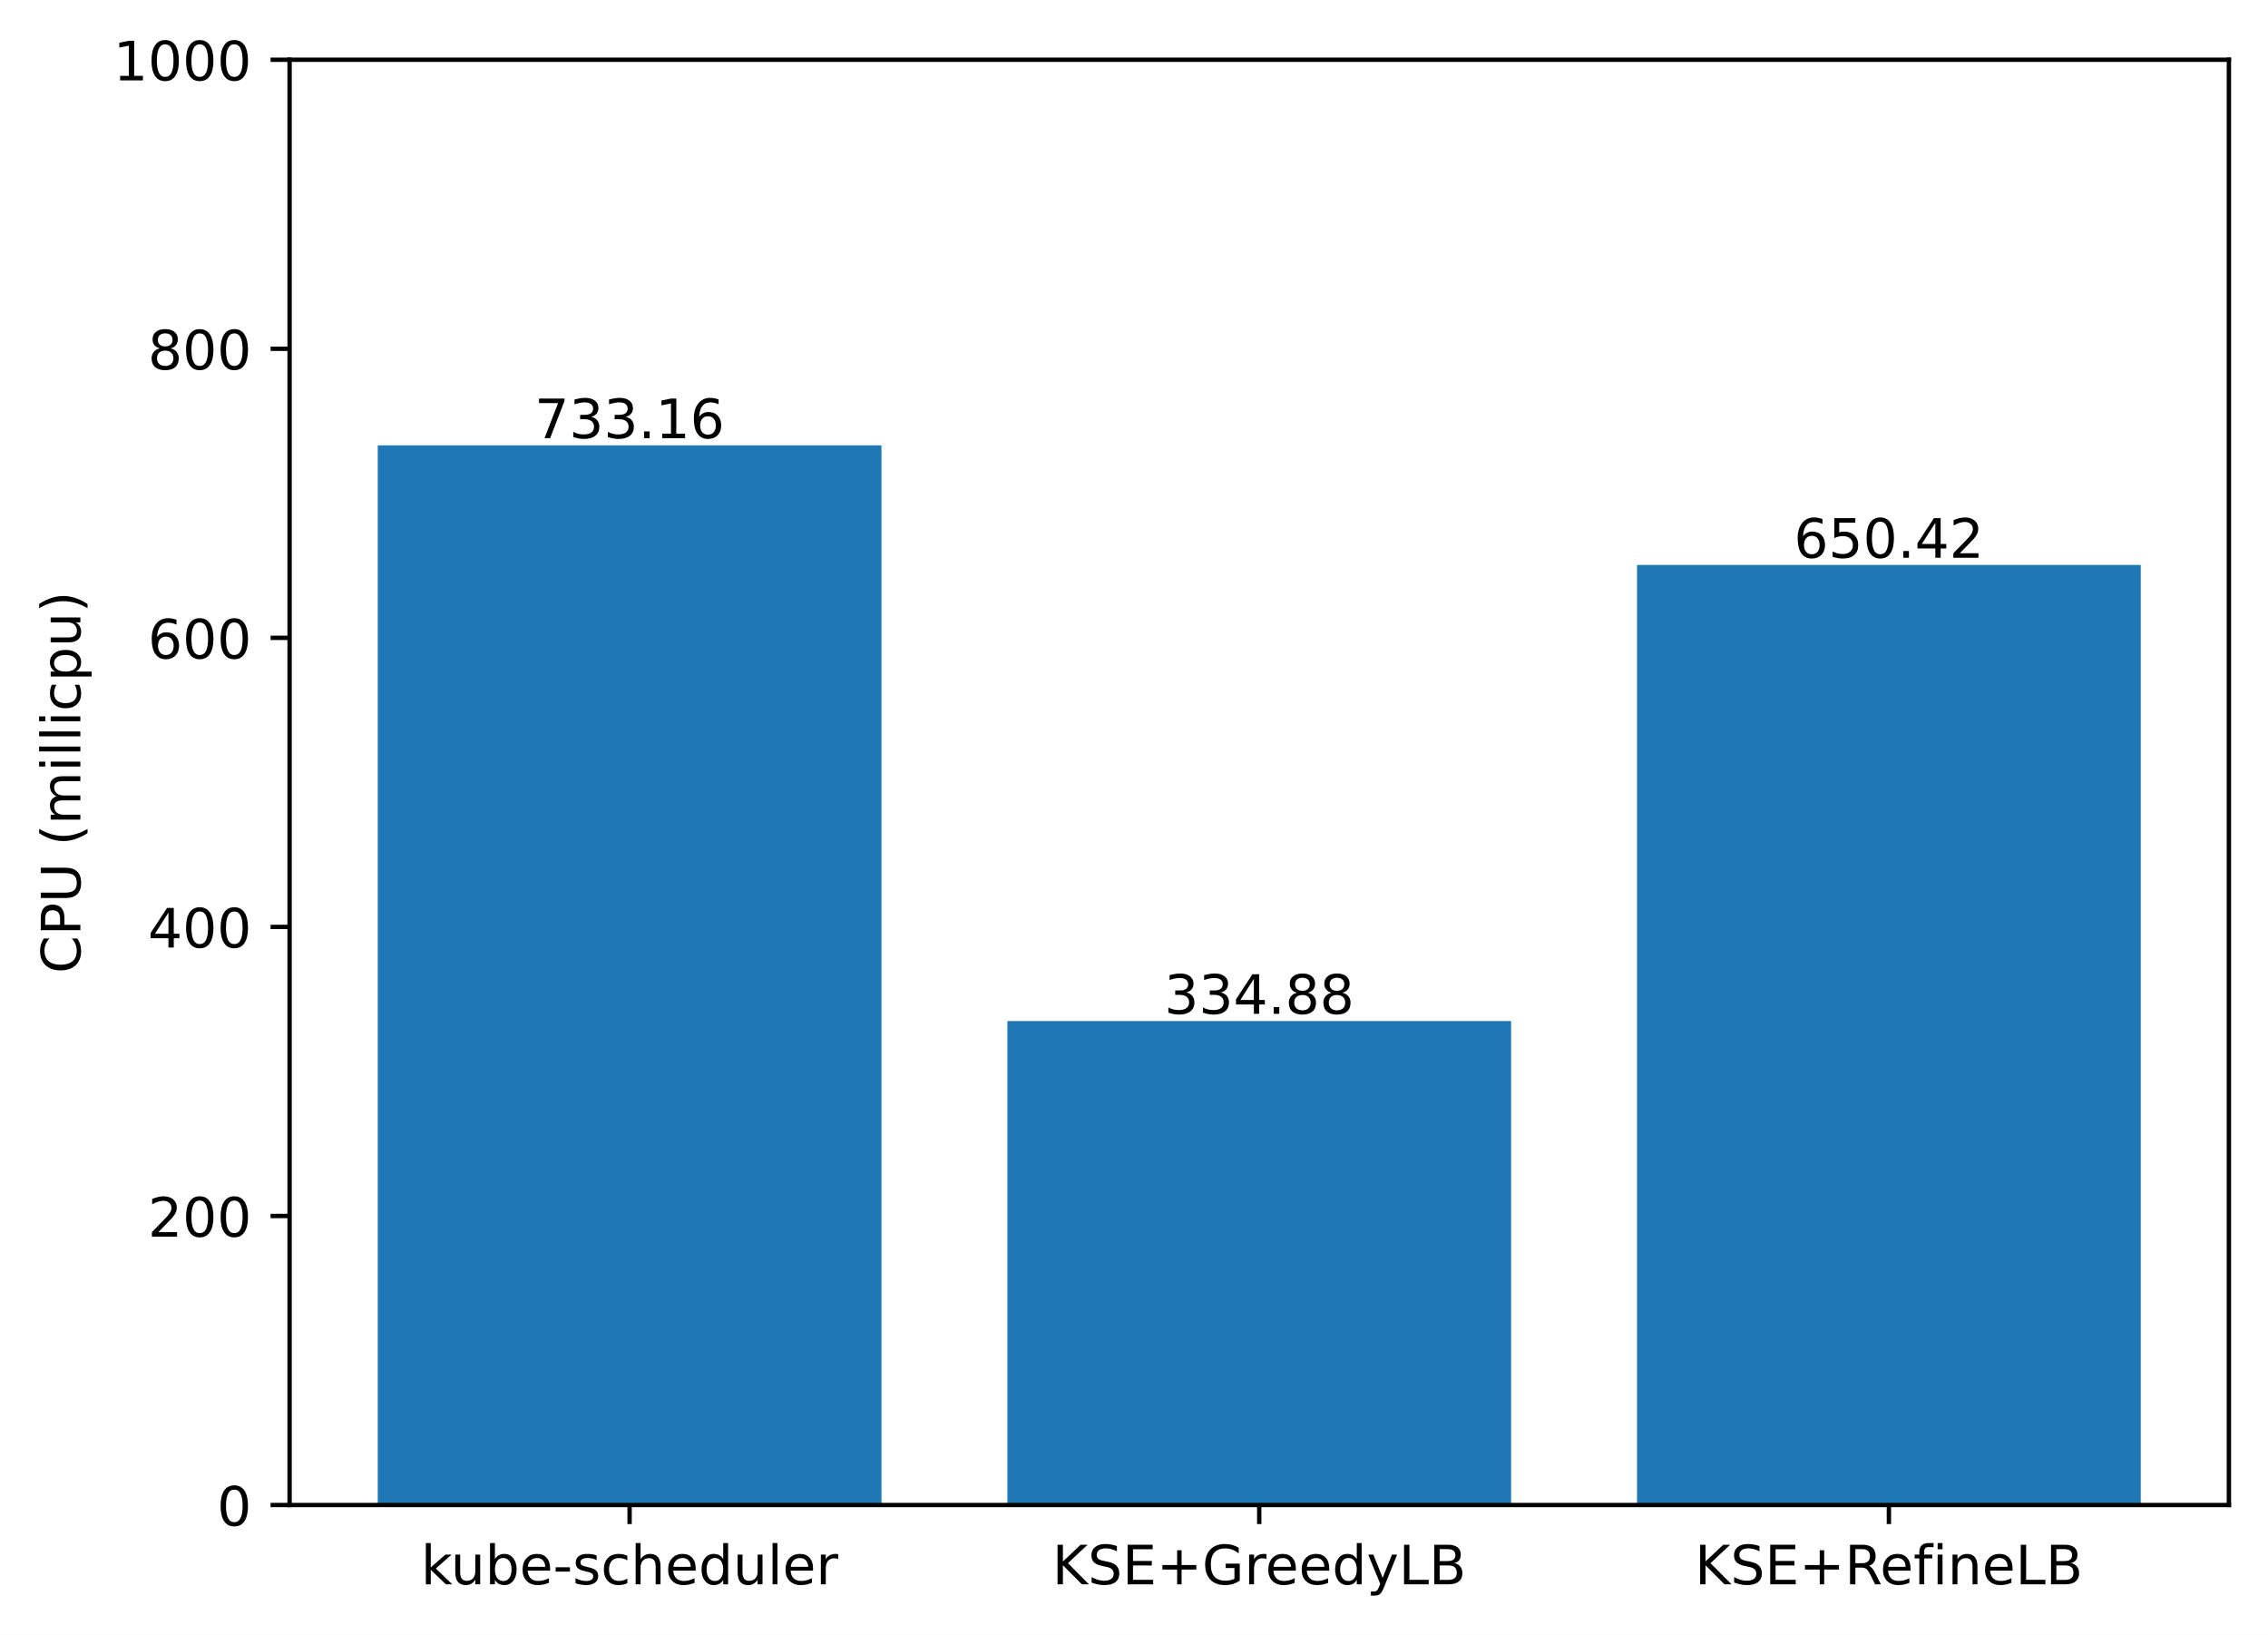
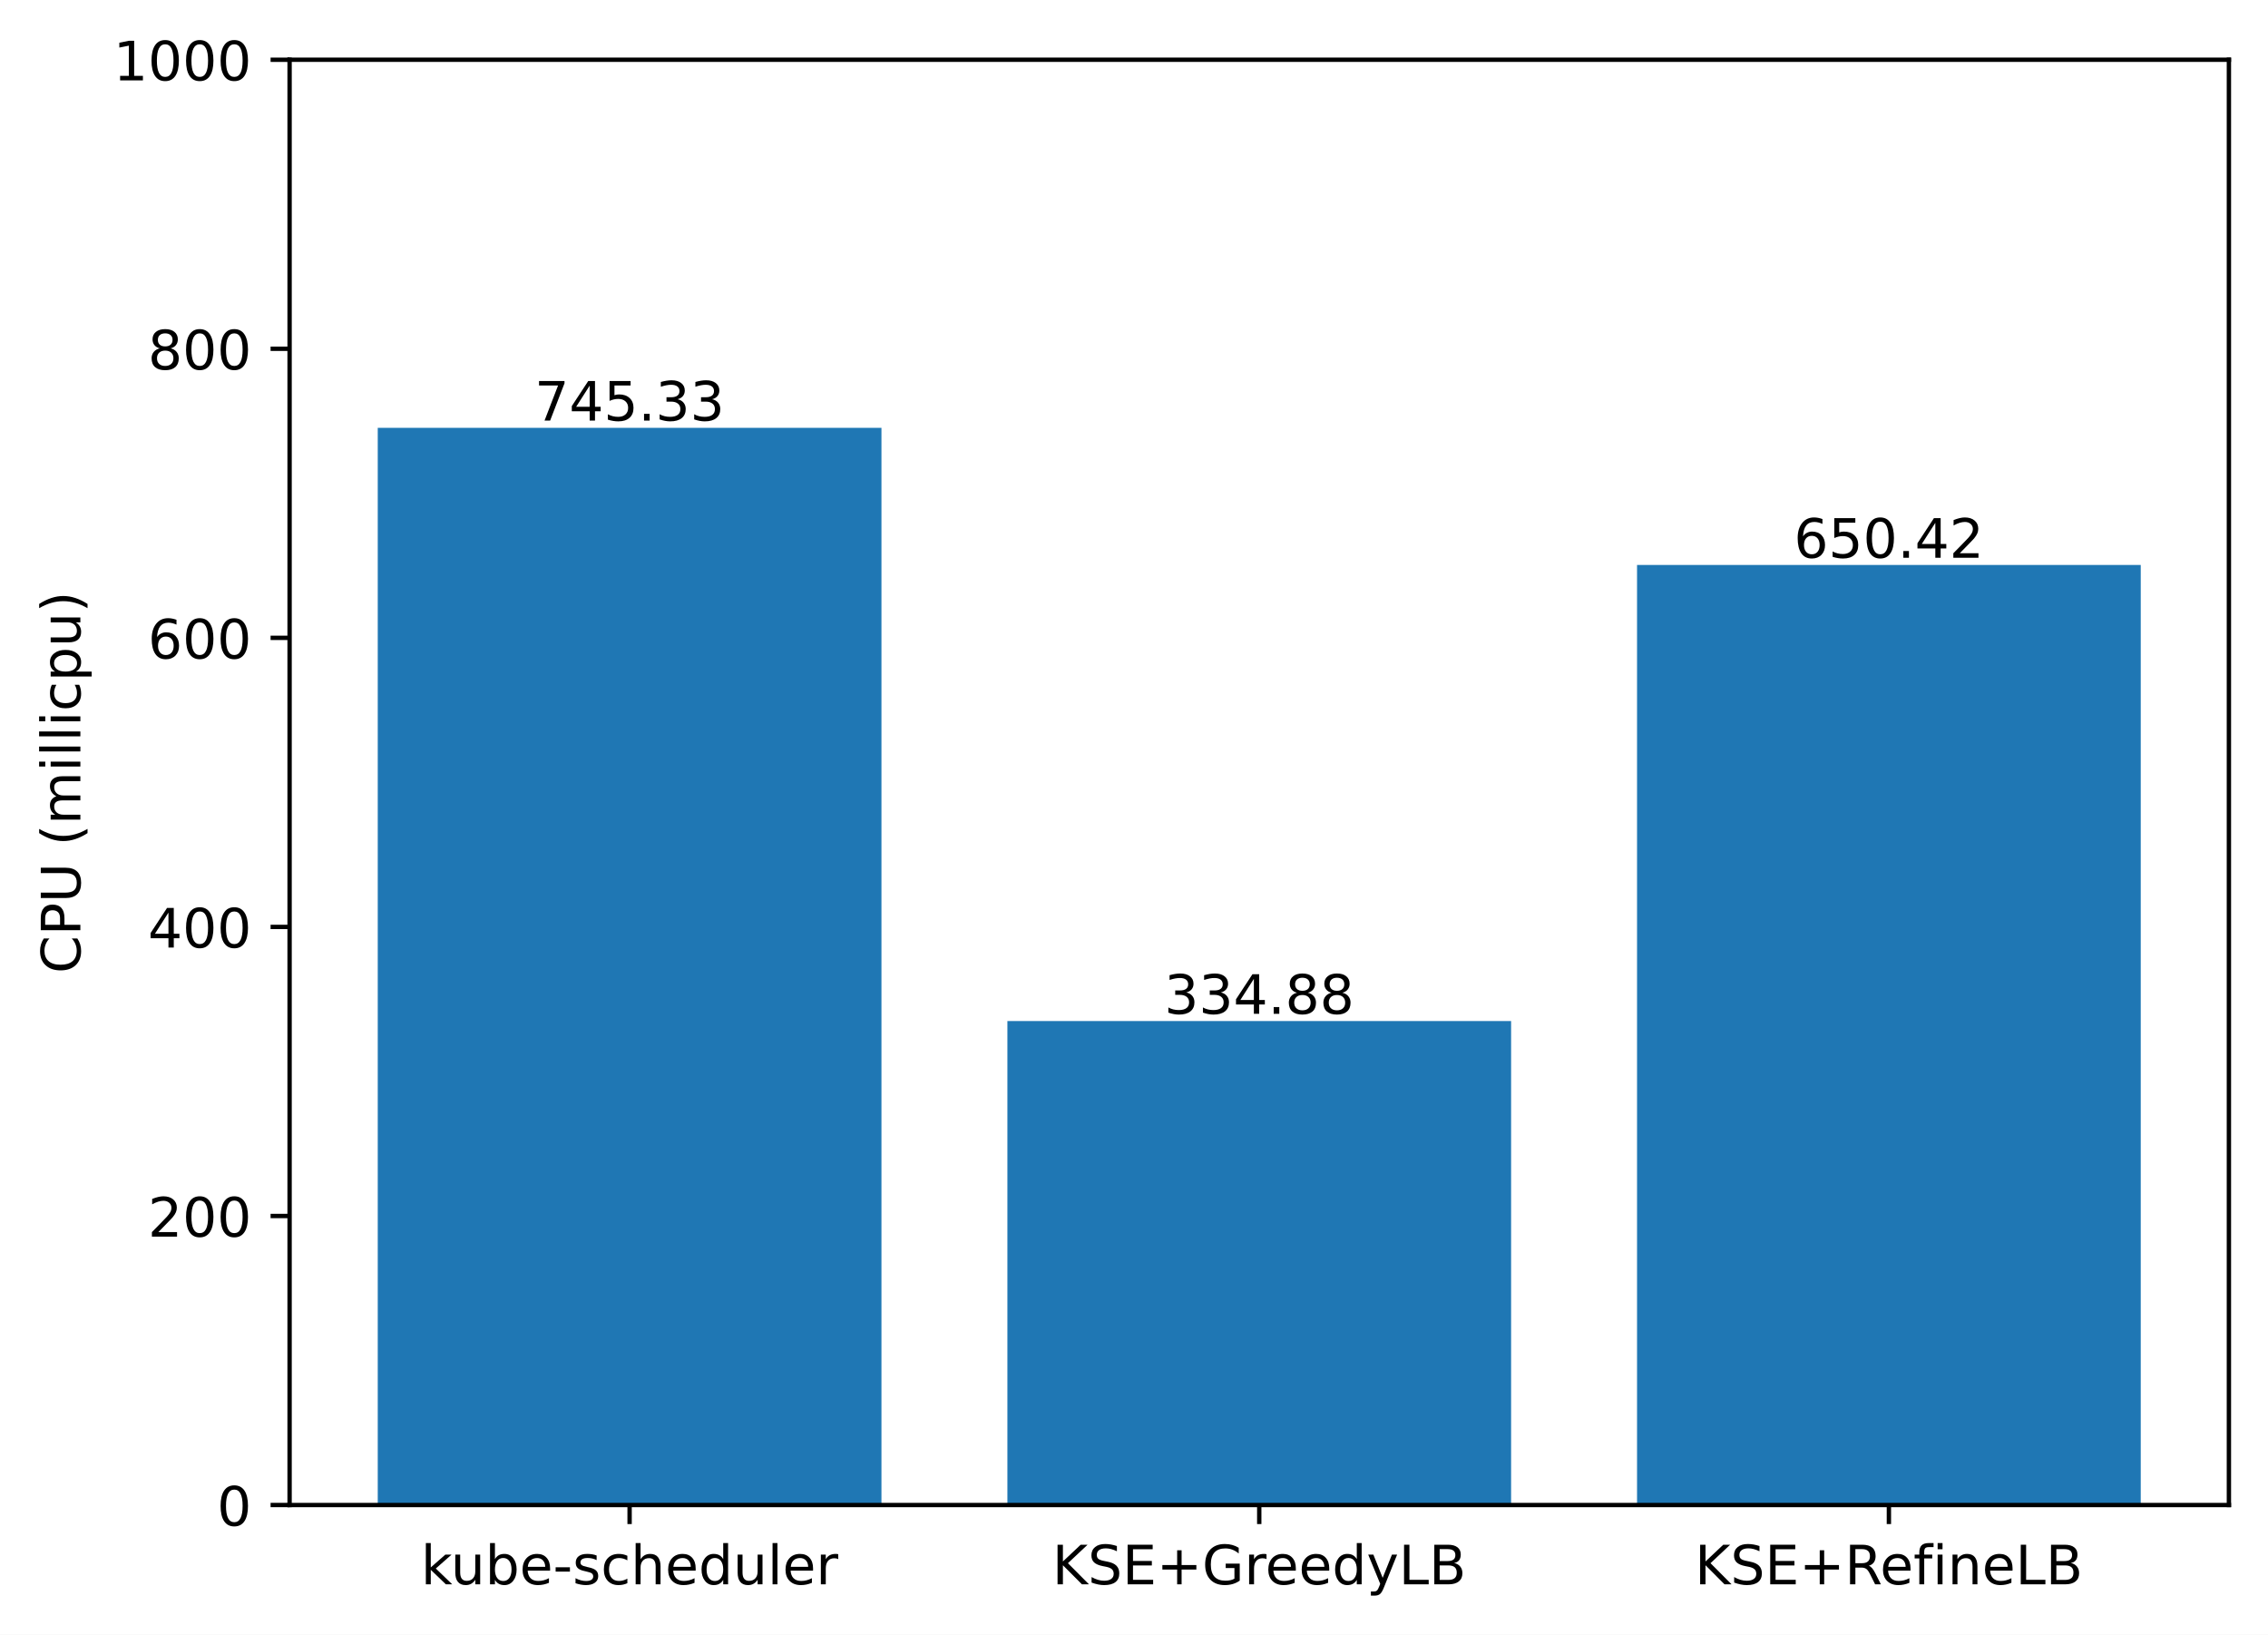
<svg xmlns="http://www.w3.org/2000/svg" xmlns:xlink="http://www.w3.org/1999/xlink" width="417.648pt" height="300.989pt" viewBox="0 0 417.648 300.989" version="1.1">
  <defs>
    <style type="text/css">*{stroke-linejoin: round; stroke-linecap: butt}</style>
  </defs>
  <g id="figure_1">
    <g id="patch_1">
      <path d="M 0 300.989  L 417.648 300.989  L 417.648 0  L 0 0  z " style="fill: #ffffff" />
    </g>
    <g id="axes_1">
      <g id="patch_2">
        <path d="M 53.328 277.111  L 410.448 277.111  L 410.448 10.999  L 53.328 10.999  z " style="fill: #ffffff" />
      </g>
      <g id="patch_3">
-         <path d="M 69.561 277.111  L 162.319 277.111  L 162.319 82.009  L 69.561 82.009  z " clip-path="url(#pb949d38494)" style="fill: #1f77b4" />
+         <path d="M 69.561 277.111  L 162.319 277.111  L 162.319 78.77  L 69.561 78.77  z " clip-path="url(#pef05549a3d)" style="fill: #1f77b4" />
      </g>
      <g id="patch_4">
-         <path d="M 185.509 277.111  L 278.267 277.111  L 278.267 187.996  L 185.509 187.996  z " clip-path="url(#pb949d38494)" style="fill: #1f77b4" />
+         <path d="M 185.509 277.111  L 278.267 277.111  L 278.267 187.996  L 185.509 187.996  z " clip-path="url(#pef05549a3d)" style="fill: #1f77b4" />
      </g>
      <g id="patch_5">
-         <path d="M 301.457 277.111  L 394.215 277.111  L 394.215 104.027  L 301.457 104.027  z " clip-path="url(#pb949d38494)" style="fill: #1f77b4" />
+         <path d="M 301.457 277.111  L 394.215 277.111  L 394.215 104.027  L 301.457 104.027  z " clip-path="url(#pef05549a3d)" style="fill: #1f77b4" />
      </g>
      <g id="matplotlib.axis_1">
        <g id="xtick_1">
          <g id="line2d_1">
            <defs>
-               <path id="maeec2616ce" d="M 0 0  L 0 3.5  " style="stroke: #000000; stroke-width: 0.8" />
+               <path id="m4a896ea3cb" d="M 0 0  L 0 3.5  " style="stroke: #000000; stroke-width: 0.8" />
            </defs>
            <g>
-               <use xlink:href="#maeec2616ce" x="115.94" y="277.111" style="stroke: #000000; stroke-width: 0.8" />
+               <use xlink:href="#m4a896ea3cb" x="115.94" y="277.111" style="stroke: #000000; stroke-width: 0.8" />
            </g>
          </g>
          <g id="text_1">
            <g transform="translate(77.51429 291.7097)scale(0.1 -0.1)">
              <defs>
                <path id="DejaVuSans-6b" d="M 581 4863  L 1159 4863  L 1159 1991  L 2875 3500  L 3609 3500  L 1753 1863  L 3688 0  L 2938 0  L 1159 1709  L 1159 0  L 581 0  L 581 4863  z " transform="scale(0.015625)" />
                <path id="DejaVuSans-75" d="M 544 1381  L 544 3500  L 1119 3500  L 1119 1403  Q 1119 906 1312 657  Q 1506 409 1894 409  Q 2359 409 2629 706  Q 2900 1003 2900 1516  L 2900 3500  L 3475 3500  L 3475 0  L 2900 0  L 2900 538  Q 2691 219 2414 64  Q 2138 -91 1772 -91  Q 1169 -91 856 284  Q 544 659 544 1381  z M 1991 3584  L 1991 3584  z " transform="scale(0.015625)" />
                <path id="DejaVuSans-62" d="M 3116 1747  Q 3116 2381 2855 2742  Q 2594 3103 2138 3103  Q 1681 3103 1420 2742  Q 1159 2381 1159 1747  Q 1159 1113 1420 752  Q 1681 391 2138 391  Q 2594 391 2855 752  Q 3116 1113 3116 1747  z M 1159 2969  Q 1341 3281 1617 3432  Q 1894 3584 2278 3584  Q 2916 3584 3314 3078  Q 3713 2572 3713 1747  Q 3713 922 3314 415  Q 2916 -91 2278 -91  Q 1894 -91 1617 61  Q 1341 213 1159 525  L 1159 0  L 581 0  L 581 4863  L 1159 4863  L 1159 2969  z " transform="scale(0.015625)" />
                <path id="DejaVuSans-65" d="M 3597 1894  L 3597 1613  L 953 1613  Q 991 1019 1311 708  Q 1631 397 2203 397  Q 2534 397 2845 478  Q 3156 559 3463 722  L 3463 178  Q 3153 47 2828 -22  Q 2503 -91 2169 -91  Q 1331 -91 842 396  Q 353 884 353 1716  Q 353 2575 817 3079  Q 1281 3584 2069 3584  Q 2775 3584 3186 3129  Q 3597 2675 3597 1894  z M 3022 2063  Q 3016 2534 2758 2815  Q 2500 3097 2075 3097  Q 1594 3097 1305 2825  Q 1016 2553 972 2059  L 3022 2063  z " transform="scale(0.015625)" />
                <path id="DejaVuSans-2d" d="M 313 2009  L 1997 2009  L 1997 1497  L 313 1497  L 313 2009  z " transform="scale(0.015625)" />
                <path id="DejaVuSans-73" d="M 2834 3397  L 2834 2853  Q 2591 2978 2328 3040  Q 2066 3103 1784 3103  Q 1356 3103 1142 2972  Q 928 2841 928 2578  Q 928 2378 1081 2264  Q 1234 2150 1697 2047  L 1894 2003  Q 2506 1872 2764 1633  Q 3022 1394 3022 966  Q 3022 478 2636 193  Q 2250 -91 1575 -91  Q 1294 -91 989 -36  Q 684 19 347 128  L 347 722  Q 666 556 975 473  Q 1284 391 1588 391  Q 1994 391 2212 530  Q 2431 669 2431 922  Q 2431 1156 2273 1281  Q 2116 1406 1581 1522  L 1381 1569  Q 847 1681 609 1914  Q 372 2147 372 2553  Q 372 3047 722 3315  Q 1072 3584 1716 3584  Q 2034 3584 2315 3537  Q 2597 3491 2834 3397  z " transform="scale(0.015625)" />
                <path id="DejaVuSans-63" d="M 3122 3366  L 3122 2828  Q 2878 2963 2633 3030  Q 2388 3097 2138 3097  Q 1578 3097 1268 2742  Q 959 2388 959 1747  Q 959 1106 1268 751  Q 1578 397 2138 397  Q 2388 397 2633 464  Q 2878 531 3122 666  L 3122 134  Q 2881 22 2623 -34  Q 2366 -91 2075 -91  Q 1284 -91 818 406  Q 353 903 353 1747  Q 353 2603 823 3093  Q 1294 3584 2113 3584  Q 2378 3584 2631 3529  Q 2884 3475 3122 3366  z " transform="scale(0.015625)" />
                <path id="DejaVuSans-68" d="M 3513 2113  L 3513 0  L 2938 0  L 2938 2094  Q 2938 2591 2744 2837  Q 2550 3084 2163 3084  Q 1697 3084 1428 2787  Q 1159 2491 1159 1978  L 1159 0  L 581 0  L 581 4863  L 1159 4863  L 1159 2956  Q 1366 3272 1645 3428  Q 1925 3584 2291 3584  Q 2894 3584 3203 3211  Q 3513 2838 3513 2113  z " transform="scale(0.015625)" />
                <path id="DejaVuSans-64" d="M 2906 2969  L 2906 4863  L 3481 4863  L 3481 0  L 2906 0  L 2906 525  Q 2725 213 2448 61  Q 2172 -91 1784 -91  Q 1150 -91 751 415  Q 353 922 353 1747  Q 353 2572 751 3078  Q 1150 3584 1784 3584  Q 2172 3584 2448 3432  Q 2725 3281 2906 2969  z M 947 1747  Q 947 1113 1208 752  Q 1469 391 1925 391  Q 2381 391 2643 752  Q 2906 1113 2906 1747  Q 2906 2381 2643 2742  Q 2381 3103 1925 3103  Q 1469 3103 1208 2742  Q 947 2381 947 1747  z " transform="scale(0.015625)" />
                <path id="DejaVuSans-6c" d="M 603 4863  L 1178 4863  L 1178 0  L 603 0  L 603 4863  z " transform="scale(0.015625)" />
                <path id="DejaVuSans-72" d="M 2631 2963  Q 2534 3019 2420 3045  Q 2306 3072 2169 3072  Q 1681 3072 1420 2755  Q 1159 2438 1159 1844  L 1159 0  L 581 0  L 581 3500  L 1159 3500  L 1159 2956  Q 1341 3275 1631 3429  Q 1922 3584 2338 3584  Q 2397 3584 2469 3576  Q 2541 3569 2628 3553  L 2631 2963  z " transform="scale(0.015625)" />
              </defs>
              <use xlink:href="#DejaVuSans-6b" />
              <use xlink:href="#DejaVuSans-75" x="54.785" />
              <use xlink:href="#DejaVuSans-62" x="118.164" />
              <use xlink:href="#DejaVuSans-65" x="181.641" />
              <use xlink:href="#DejaVuSans-2d" x="243.164" />
              <use xlink:href="#DejaVuSans-73" x="279.248" />
              <use xlink:href="#DejaVuSans-63" x="331.348" />
              <use xlink:href="#DejaVuSans-68" x="386.328" />
              <use xlink:href="#DejaVuSans-65" x="449.707" />
              <use xlink:href="#DejaVuSans-64" x="511.23" />
              <use xlink:href="#DejaVuSans-75" x="574.707" />
              <use xlink:href="#DejaVuSans-6c" x="638.086" />
              <use xlink:href="#DejaVuSans-65" x="665.869" />
              <use xlink:href="#DejaVuSans-72" x="727.393" />
            </g>
          </g>
        </g>
        <g id="xtick_2">
          <g id="line2d_2">
            <g>
-               <use xlink:href="#maeec2616ce" x="231.888" y="277.111" style="stroke: #000000; stroke-width: 0.8" />
+               <use xlink:href="#m4a896ea3cb" x="231.888" y="277.111" style="stroke: #000000; stroke-width: 0.8" />
            </g>
          </g>
          <g id="text_2">
            <g transform="translate(193.7655 291.7097)scale(0.1 -0.1)">
              <defs>
                <path id="DejaVuSans-4b" d="M 628 4666  L 1259 4666  L 1259 2694  L 3353 4666  L 4166 4666  L 1850 2491  L 4331 0  L 3500 0  L 1259 2247  L 1259 0  L 628 0  L 628 4666  z " transform="scale(0.015625)" />
                <path id="DejaVuSans-53" d="M 3425 4513  L 3425 3897  Q 3066 4069 2747 4153  Q 2428 4238 2131 4238  Q 1616 4238 1336 4038  Q 1056 3838 1056 3469  Q 1056 3159 1242 3001  Q 1428 2844 1947 2747  L 2328 2669  Q 3034 2534 3370 2195  Q 3706 1856 3706 1288  Q 3706 609 3251 259  Q 2797 -91 1919 -91  Q 1588 -91 1214 -16  Q 841 59 441 206  L 441 856  Q 825 641 1194 531  Q 1563 422 1919 422  Q 2459 422 2753 634  Q 3047 847 3047 1241  Q 3047 1584 2836 1778  Q 2625 1972 2144 2069  L 1759 2144  Q 1053 2284 737 2584  Q 422 2884 422 3419  Q 422 4038 858 4394  Q 1294 4750 2059 4750  Q 2388 4750 2728 4690  Q 3069 4631 3425 4513  z " transform="scale(0.015625)" />
                <path id="DejaVuSans-45" d="M 628 4666  L 3578 4666  L 3578 4134  L 1259 4134  L 1259 2753  L 3481 2753  L 3481 2222  L 1259 2222  L 1259 531  L 3634 531  L 3634 0  L 628 0  L 628 4666  z " transform="scale(0.015625)" />
                <path id="DejaVuSans-2b" d="M 2944 4013  L 2944 2272  L 4684 2272  L 4684 1741  L 2944 1741  L 2944 0  L 2419 0  L 2419 1741  L 678 1741  L 678 2272  L 2419 2272  L 2419 4013  L 2944 4013  z " transform="scale(0.015625)" />
                <path id="DejaVuSans-47" d="M 3809 666  L 3809 1919  L 2778 1919  L 2778 2438  L 4434 2438  L 4434 434  Q 4069 175 3628 42  Q 3188 -91 2688 -91  Q 1594 -91 976 548  Q 359 1188 359 2328  Q 359 3472 976 4111  Q 1594 4750 2688 4750  Q 3144 4750 3555 4637  Q 3966 4525 4313 4306  L 4313 3634  Q 3963 3931 3569 4081  Q 3175 4231 2741 4231  Q 1884 4231 1454 3753  Q 1025 3275 1025 2328  Q 1025 1384 1454 906  Q 1884 428 2741 428  Q 3075 428 3337 486  Q 3600 544 3809 666  z " transform="scale(0.015625)" />
                <path id="DejaVuSans-79" d="M 2059 -325  Q 1816 -950 1584 -1140  Q 1353 -1331 966 -1331  L 506 -1331  L 506 -850  L 844 -850  Q 1081 -850 1212 -737  Q 1344 -625 1503 -206  L 1606 56  L 191 3500  L 800 3500  L 1894 763  L 2988 3500  L 3597 3500  L 2059 -325  z " transform="scale(0.015625)" />
                <path id="DejaVuSans-4c" d="M 628 4666  L 1259 4666  L 1259 531  L 3531 531  L 3531 0  L 628 0  L 628 4666  z " transform="scale(0.015625)" />
                <path id="DejaVuSans-42" d="M 1259 2228  L 1259 519  L 2272 519  Q 2781 519 3026 730  Q 3272 941 3272 1375  Q 3272 1813 3026 2020  Q 2781 2228 2272 2228  L 1259 2228  z M 1259 4147  L 1259 2741  L 2194 2741  Q 2656 2741 2882 2914  Q 3109 3088 3109 3444  Q 3109 3797 2882 3972  Q 2656 4147 2194 4147  L 1259 4147  z M 628 4666  L 2241 4666  Q 2963 4666 3353 4366  Q 3744 4066 3744 3513  Q 3744 3084 3544 2831  Q 3344 2578 2956 2516  Q 3422 2416 3680 2098  Q 3938 1781 3938 1306  Q 3938 681 3513 340  Q 3088 0 2303 0  L 628 0  L 628 4666  z " transform="scale(0.015625)" />
              </defs>
              <use xlink:href="#DejaVuSans-4b" />
              <use xlink:href="#DejaVuSans-53" x="65.576" />
              <use xlink:href="#DejaVuSans-45" x="129.053" />
              <use xlink:href="#DejaVuSans-2b" x="192.236" />
              <use xlink:href="#DejaVuSans-47" x="276.025" />
              <use xlink:href="#DejaVuSans-72" x="353.516" />
              <use xlink:href="#DejaVuSans-65" x="392.379" />
              <use xlink:href="#DejaVuSans-65" x="453.902" />
              <use xlink:href="#DejaVuSans-64" x="515.426" />
              <use xlink:href="#DejaVuSans-79" x="578.902" />
              <use xlink:href="#DejaVuSans-4c" x="638.082" />
              <use xlink:href="#DejaVuSans-42" x="693.795" />
            </g>
          </g>
        </g>
        <g id="xtick_3">
          <g id="line2d_3">
            <g>
-               <use xlink:href="#maeec2616ce" x="347.836" y="277.111" style="stroke: #000000; stroke-width: 0.8" />
+               <use xlink:href="#m4a896ea3cb" x="347.836" y="277.111" style="stroke: #000000; stroke-width: 0.8" />
            </g>
          </g>
          <g id="text_3">
            <g transform="translate(312.0971 291.7097)scale(0.1 -0.1)">
              <defs>
                <path id="DejaVuSans-52" d="M 2841 2188  Q 3044 2119 3236 1894  Q 3428 1669 3622 1275  L 4263 0  L 3584 0  L 2988 1197  Q 2756 1666 2539 1819  Q 2322 1972 1947 1972  L 1259 1972  L 1259 0  L 628 0  L 628 4666  L 2053 4666  Q 2853 4666 3247 4331  Q 3641 3997 3641 3322  Q 3641 2881 3436 2590  Q 3231 2300 2841 2188  z M 1259 4147  L 1259 2491  L 2053 2491  Q 2509 2491 2742 2702  Q 2975 2913 2975 3322  Q 2975 3731 2742 3939  Q 2509 4147 2053 4147  L 1259 4147  z " transform="scale(0.015625)" />
                <path id="DejaVuSans-66" d="M 2375 4863  L 2375 4384  L 1825 4384  Q 1516 4384 1395 4259  Q 1275 4134 1275 3809  L 1275 3500  L 2222 3500  L 2222 3053  L 1275 3053  L 1275 0  L 697 0  L 697 3053  L 147 3053  L 147 3500  L 697 3500  L 697 3744  Q 697 4328 969 4595  Q 1241 4863 1831 4863  L 2375 4863  z " transform="scale(0.015625)" />
                <path id="DejaVuSans-69" d="M 603 3500  L 1178 3500  L 1178 0  L 603 0  L 603 3500  z M 603 4863  L 1178 4863  L 1178 4134  L 603 4134  L 603 4863  z " transform="scale(0.015625)" />
                <path id="DejaVuSans-6e" d="M 3513 2113  L 3513 0  L 2938 0  L 2938 2094  Q 2938 2591 2744 2837  Q 2550 3084 2163 3084  Q 1697 3084 1428 2787  Q 1159 2491 1159 1978  L 1159 0  L 581 0  L 581 3500  L 1159 3500  L 1159 2956  Q 1366 3272 1645 3428  Q 1925 3584 2291 3584  Q 2894 3584 3203 3211  Q 3513 2838 3513 2113  z " transform="scale(0.015625)" />
              </defs>
              <use xlink:href="#DejaVuSans-4b" />
              <use xlink:href="#DejaVuSans-53" x="65.576" />
              <use xlink:href="#DejaVuSans-45" x="129.053" />
              <use xlink:href="#DejaVuSans-2b" x="192.236" />
              <use xlink:href="#DejaVuSans-52" x="276.025" />
              <use xlink:href="#DejaVuSans-65" x="341.008" />
              <use xlink:href="#DejaVuSans-66" x="402.531" />
              <use xlink:href="#DejaVuSans-69" x="437.736" />
              <use xlink:href="#DejaVuSans-6e" x="465.52" />
              <use xlink:href="#DejaVuSans-65" x="528.898" />
              <use xlink:href="#DejaVuSans-4c" x="590.422" />
              <use xlink:href="#DejaVuSans-42" x="646.135" />
            </g>
          </g>
        </g>
      </g>
      <g id="matplotlib.axis_2">
        <g id="ytick_1">
          <g id="line2d_4">
            <defs>
-               <path id="m47562dd311" d="M 0 0  L -3.5 0  " style="stroke: #000000; stroke-width: 0.8" />
+               <path id="m05253ae152" d="M 0 0  L -3.5 0  " style="stroke: #000000; stroke-width: 0.8" />
            </defs>
            <g>
-               <use xlink:href="#m47562dd311" x="53.328" y="277.111" style="stroke: #000000; stroke-width: 0.8" />
+               <use xlink:href="#m05253ae152" x="53.328" y="277.111" style="stroke: #000000; stroke-width: 0.8" />
            </g>
          </g>
          <g id="text_4">
            <g transform="translate(39.96563 280.9104)scale(0.1 -0.1)">
              <defs>
                <path id="DejaVuSans-30" d="M 2034 4250  Q 1547 4250 1301 3770  Q 1056 3291 1056 2328  Q 1056 1369 1301 889  Q 1547 409 2034 409  Q 2525 409 2770 889  Q 3016 1369 3016 2328  Q 3016 3291 2770 3770  Q 2525 4250 2034 4250  z M 2034 4750  Q 2819 4750 3233 4129  Q 3647 3509 3647 2328  Q 3647 1150 3233 529  Q 2819 -91 2034 -91  Q 1250 -91 836 529  Q 422 1150 422 2328  Q 422 3509 836 4129  Q 1250 4750 2034 4750  z " transform="scale(0.015625)" />
              </defs>
              <use xlink:href="#DejaVuSans-30" />
            </g>
          </g>
        </g>
        <g id="ytick_2">
          <g id="line2d_5">
            <g>
-               <use xlink:href="#m47562dd311" x="53.328" y="223.889" style="stroke: #000000; stroke-width: 0.8" />
+               <use xlink:href="#m05253ae152" x="53.328" y="223.889" style="stroke: #000000; stroke-width: 0.8" />
            </g>
          </g>
          <g id="text_5">
            <g transform="translate(27.24063 227.688)scale(0.1 -0.1)">
              <defs>
                <path id="DejaVuSans-32" d="M 1228 531  L 3431 531  L 3431 0  L 469 0  L 469 531  Q 828 903 1448 1529  Q 2069 2156 2228 2338  Q 2531 2678 2651 2914  Q 2772 3150 2772 3378  Q 2772 3750 2511 3984  Q 2250 4219 1831 4219  Q 1534 4219 1204 4116  Q 875 4013 500 3803  L 500 4441  Q 881 4594 1212 4672  Q 1544 4750 1819 4750  Q 2544 4750 2975 4387  Q 3406 4025 3406 3419  Q 3406 3131 3298 2873  Q 3191 2616 2906 2266  Q 2828 2175 2409 1742  Q 1991 1309 1228 531  z " transform="scale(0.015625)" />
              </defs>
              <use xlink:href="#DejaVuSans-32" />
              <use xlink:href="#DejaVuSans-30" x="63.623" />
              <use xlink:href="#DejaVuSans-30" x="127.246" />
            </g>
          </g>
        </g>
        <g id="ytick_3">
          <g id="line2d_6">
            <g>
-               <use xlink:href="#m47562dd311" x="53.328" y="170.666" style="stroke: #000000; stroke-width: 0.8" />
+               <use xlink:href="#m05253ae152" x="53.328" y="170.666" style="stroke: #000000; stroke-width: 0.8" />
            </g>
          </g>
          <g id="text_6">
            <g transform="translate(27.24063 174.4656)scale(0.1 -0.1)">
              <defs>
                <path id="DejaVuSans-34" d="M 2419 4116  L 825 1625  L 2419 1625  L 2419 4116  z M 2253 4666  L 3047 4666  L 3047 1625  L 3713 1625  L 3713 1100  L 3047 1100  L 3047 0  L 2419 0  L 2419 1100  L 313 1100  L 313 1709  L 2253 4666  z " transform="scale(0.015625)" />
              </defs>
              <use xlink:href="#DejaVuSans-34" />
              <use xlink:href="#DejaVuSans-30" x="63.623" />
              <use xlink:href="#DejaVuSans-30" x="127.246" />
            </g>
          </g>
        </g>
        <g id="ytick_4">
          <g id="line2d_7">
            <g>
-               <use xlink:href="#m47562dd311" x="53.328" y="117.444" style="stroke: #000000; stroke-width: 0.8" />
+               <use xlink:href="#m05253ae152" x="53.328" y="117.444" style="stroke: #000000; stroke-width: 0.8" />
            </g>
          </g>
          <g id="text_7">
            <g transform="translate(27.24063 121.2432)scale(0.1 -0.1)">
              <defs>
                <path id="DejaVuSans-36" d="M 2113 2584  Q 1688 2584 1439 2293  Q 1191 2003 1191 1497  Q 1191 994 1439 701  Q 1688 409 2113 409  Q 2538 409 2786 701  Q 3034 994 3034 1497  Q 3034 2003 2786 2293  Q 2538 2584 2113 2584  z M 3366 4563  L 3366 3988  Q 3128 4100 2886 4159  Q 2644 4219 2406 4219  Q 1781 4219 1451 3797  Q 1122 3375 1075 2522  Q 1259 2794 1537 2939  Q 1816 3084 2150 3084  Q 2853 3084 3261 2657  Q 3669 2231 3669 1497  Q 3669 778 3244 343  Q 2819 -91 2113 -91  Q 1303 -91 875 529  Q 447 1150 447 2328  Q 447 3434 972 4092  Q 1497 4750 2381 4750  Q 2619 4750 2861 4703  Q 3103 4656 3366 4563  z " transform="scale(0.015625)" />
              </defs>
              <use xlink:href="#DejaVuSans-36" />
              <use xlink:href="#DejaVuSans-30" x="63.623" />
              <use xlink:href="#DejaVuSans-30" x="127.246" />
            </g>
          </g>
        </g>
        <g id="ytick_5">
          <g id="line2d_8">
            <g>
-               <use xlink:href="#m47562dd311" x="53.328" y="64.222" style="stroke: #000000; stroke-width: 0.8" />
+               <use xlink:href="#m05253ae152" x="53.328" y="64.222" style="stroke: #000000; stroke-width: 0.8" />
            </g>
          </g>
          <g id="text_8">
            <g transform="translate(27.24063 68.02084)scale(0.1 -0.1)">
              <defs>
                <path id="DejaVuSans-38" d="M 2034 2216  Q 1584 2216 1326 1975  Q 1069 1734 1069 1313  Q 1069 891 1326 650  Q 1584 409 2034 409  Q 2484 409 2743 651  Q 3003 894 3003 1313  Q 3003 1734 2745 1975  Q 2488 2216 2034 2216  z M 1403 2484  Q 997 2584 770 2862  Q 544 3141 544 3541  Q 544 4100 942 4425  Q 1341 4750 2034 4750  Q 2731 4750 3128 4425  Q 3525 4100 3525 3541  Q 3525 3141 3298 2862  Q 3072 2584 2669 2484  Q 3125 2378 3379 2068  Q 3634 1759 3634 1313  Q 3634 634 3220 271  Q 2806 -91 2034 -91  Q 1263 -91 848 271  Q 434 634 434 1313  Q 434 1759 690 2068  Q 947 2378 1403 2484  z M 1172 3481  Q 1172 3119 1398 2916  Q 1625 2713 2034 2713  Q 2441 2713 2670 2916  Q 2900 3119 2900 3481  Q 2900 3844 2670 4047  Q 2441 4250 2034 4250  Q 1625 4250 1398 4047  Q 1172 3844 1172 3481  z " transform="scale(0.015625)" />
              </defs>
              <use xlink:href="#DejaVuSans-38" />
              <use xlink:href="#DejaVuSans-30" x="63.623" />
              <use xlink:href="#DejaVuSans-30" x="127.246" />
            </g>
          </g>
        </g>
        <g id="ytick_6">
          <g id="line2d_9">
            <g>
-               <use xlink:href="#m47562dd311" x="53.328" y="10.999" style="stroke: #000000; stroke-width: 0.8" />
+               <use xlink:href="#m05253ae152" x="53.328" y="10.999" style="stroke: #000000; stroke-width: 0.8" />
            </g>
          </g>
          <g id="text_9">
            <g transform="translate(20.87813 14.79844)scale(0.1 -0.1)">
              <defs>
                <path id="DejaVuSans-31" d="M 794 531  L 1825 531  L 1825 4091  L 703 3866  L 703 4441  L 1819 4666  L 2450 4666  L 2450 531  L 3481 531  L 3481 0  L 794 0  L 794 531  z " transform="scale(0.015625)" />
              </defs>
              <use xlink:href="#DejaVuSans-31" />
              <use xlink:href="#DejaVuSans-30" x="63.623" />
              <use xlink:href="#DejaVuSans-30" x="127.246" />
              <use xlink:href="#DejaVuSans-30" x="190.869" />
            </g>
          </g>
        </g>
        <g id="text_10">
          <g transform="translate(14.79844 179.2302)rotate(-90)scale(0.1 -0.1)">
            <defs>
              <path id="DejaVuSans-43" d="M 4122 4306  L 4122 3641  Q 3803 3938 3442 4084  Q 3081 4231 2675 4231  Q 1875 4231 1450 3742  Q 1025 3253 1025 2328  Q 1025 1406 1450 917  Q 1875 428 2675 428  Q 3081 428 3442 575  Q 3803 722 4122 1019  L 4122 359  Q 3791 134 3420 21  Q 3050 -91 2638 -91  Q 1578 -91 968 557  Q 359 1206 359 2328  Q 359 3453 968 4101  Q 1578 4750 2638 4750  Q 3056 4750 3426 4639  Q 3797 4528 4122 4306  z " transform="scale(0.015625)" />
              <path id="DejaVuSans-50" d="M 1259 4147  L 1259 2394  L 2053 2394  Q 2494 2394 2734 2622  Q 2975 2850 2975 3272  Q 2975 3691 2734 3919  Q 2494 4147 2053 4147  L 1259 4147  z M 628 4666  L 2053 4666  Q 2838 4666 3239 4311  Q 3641 3956 3641 3272  Q 3641 2581 3239 2228  Q 2838 1875 2053 1875  L 1259 1875  L 1259 0  L 628 0  L 628 4666  z " transform="scale(0.015625)" />
              <path id="DejaVuSans-55" d="M 556 4666  L 1191 4666  L 1191 1831  Q 1191 1081 1462 751  Q 1734 422 2344 422  Q 2950 422 3222 751  Q 3494 1081 3494 1831  L 3494 4666  L 4128 4666  L 4128 1753  Q 4128 841 3676 375  Q 3225 -91 2344 -91  Q 1459 -91 1007 375  Q 556 841 556 1753  L 556 4666  z " transform="scale(0.015625)" />
              <path id="DejaVuSans-20" transform="scale(0.015625)" />
              <path id="DejaVuSans-28" d="M 1984 4856  Q 1566 4138 1362 3434  Q 1159 2731 1159 2009  Q 1159 1288 1364 580  Q 1569 -128 1984 -844  L 1484 -844  Q 1016 -109 783 600  Q 550 1309 550 2009  Q 550 2706 781 3412  Q 1013 4119 1484 4856  L 1984 4856  z " transform="scale(0.015625)" />
              <path id="DejaVuSans-6d" d="M 3328 2828  Q 3544 3216 3844 3400  Q 4144 3584 4550 3584  Q 5097 3584 5394 3201  Q 5691 2819 5691 2113  L 5691 0  L 5113 0  L 5113 2094  Q 5113 2597 4934 2840  Q 4756 3084 4391 3084  Q 3944 3084 3684 2787  Q 3425 2491 3425 1978  L 3425 0  L 2847 0  L 2847 2094  Q 2847 2600 2669 2842  Q 2491 3084 2119 3084  Q 1678 3084 1418 2786  Q 1159 2488 1159 1978  L 1159 0  L 581 0  L 581 3500  L 1159 3500  L 1159 2956  Q 1356 3278 1631 3431  Q 1906 3584 2284 3584  Q 2666 3584 2933 3390  Q 3200 3197 3328 2828  z " transform="scale(0.015625)" />
              <path id="DejaVuSans-70" d="M 1159 525  L 1159 -1331  L 581 -1331  L 581 3500  L 1159 3500  L 1159 2969  Q 1341 3281 1617 3432  Q 1894 3584 2278 3584  Q 2916 3584 3314 3078  Q 3713 2572 3713 1747  Q 3713 922 3314 415  Q 2916 -91 2278 -91  Q 1894 -91 1617 61  Q 1341 213 1159 525  z M 3116 1747  Q 3116 2381 2855 2742  Q 2594 3103 2138 3103  Q 1681 3103 1420 2742  Q 1159 2381 1159 1747  Q 1159 1113 1420 752  Q 1681 391 2138 391  Q 2594 391 2855 752  Q 3116 1113 3116 1747  z " transform="scale(0.015625)" />
              <path id="DejaVuSans-29" d="M 513 4856  L 1013 4856  Q 1481 4119 1714 3412  Q 1947 2706 1947 2009  Q 1947 1309 1714 600  Q 1481 -109 1013 -844  L 513 -844  Q 928 -128 1133 580  Q 1338 1288 1338 2009  Q 1338 2731 1133 3434  Q 928 4138 513 4856  z " transform="scale(0.015625)" />
            </defs>
            <use xlink:href="#DejaVuSans-43" />
            <use xlink:href="#DejaVuSans-50" x="69.824" />
            <use xlink:href="#DejaVuSans-55" x="130.127" />
            <use xlink:href="#DejaVuSans-20" x="203.32" />
            <use xlink:href="#DejaVuSans-28" x="235.107" />
            <use xlink:href="#DejaVuSans-6d" x="274.121" />
            <use xlink:href="#DejaVuSans-69" x="371.533" />
            <use xlink:href="#DejaVuSans-6c" x="399.316" />
            <use xlink:href="#DejaVuSans-6c" x="427.1" />
            <use xlink:href="#DejaVuSans-69" x="454.883" />
            <use xlink:href="#DejaVuSans-63" x="482.666" />
            <use xlink:href="#DejaVuSans-70" x="537.646" />
            <use xlink:href="#DejaVuSans-75" x="601.123" />
            <use xlink:href="#DejaVuSans-29" x="664.502" />
          </g>
        </g>
      </g>
      <g id="patch_6">
        <path d="M 53.328 277.111  L 53.328 10.999  " style="fill: none; stroke: #000000; stroke-width: 0.8; stroke-linejoin: miter; stroke-linecap: square" />
      </g>
      <g id="patch_7">
        <path d="M 410.448 277.111  L 410.448 10.999  " style="fill: none; stroke: #000000; stroke-width: 0.8; stroke-linejoin: miter; stroke-linecap: square" />
      </g>
      <g id="patch_8">
        <path d="M 53.328 277.111  L 410.448 277.111  " style="fill: none; stroke: #000000; stroke-width: 0.8; stroke-linejoin: miter; stroke-linecap: square" />
      </g>
      <g id="patch_9">
        <path d="M 53.328 10.999  L 410.448 10.999  " style="fill: none; stroke: #000000; stroke-width: 0.8; stroke-linejoin: miter; stroke-linecap: square" />
      </g>
      <g id="text_11">
-         <g transform="translate(98.44476 80.67799)scale(0.1 -0.1)">
+         <g transform="translate(98.44476 77.4394)scale(0.1 -0.1)">
          <defs>
            <path id="DejaVuSans-37" d="M 525 4666  L 3525 4666  L 3525 4397  L 1831 0  L 1172 0  L 2766 4134  L 525 4134  L 525 4666  z " transform="scale(0.015625)" />
+             <path id="DejaVuSans-35" d="M 691 4666  L 3169 4666  L 3169 4134  L 1269 4134  L 1269 2991  Q 1406 3038 1543 3061  Q 1681 3084 1819 3084  Q 2600 3084 3056 2656  Q 3513 2228 3513 1497  Q 3513 744 3044 326  Q 2575 -91 1722 -91  Q 1428 -91 1123 -41  Q 819 9 494 109  L 494 744  Q 775 591 1075 516  Q 1375 441 1709 441  Q 2250 441 2565 725  Q 2881 1009 2881 1497  Q 2881 1984 2565 2268  Q 2250 2553 1709 2553  Q 1456 2553 1204 2497  Q 953 2441 691 2322  L 691 4666  z " transform="scale(0.015625)" />
+             <path id="DejaVuSans-2e" d="M 684 794  L 1344 794  L 1344 0  L 684 0  L 684 794  z " transform="scale(0.015625)" />
            <path id="DejaVuSans-33" d="M 2597 2516  Q 3050 2419 3304 2112  Q 3559 1806 3559 1356  Q 3559 666 3084 287  Q 2609 -91 1734 -91  Q 1441 -91 1130 -33  Q 819 25 488 141  L 488 750  Q 750 597 1062 519  Q 1375 441 1716 441  Q 2309 441 2620 675  Q 2931 909 2931 1356  Q 2931 1769 2642 2001  Q 2353 2234 1838 2234  L 1294 2234  L 1294 2753  L 1863 2753  Q 2328 2753 2575 2939  Q 2822 3125 2822 3475  Q 2822 3834 2567 4026  Q 2313 4219 1838 4219  Q 1578 4219 1281 4162  Q 984 4106 628 3988  L 628 4550  Q 988 4650 1302 4700  Q 1616 4750 1894 4750  Q 2613 4750 3031 4423  Q 3450 4097 3450 3541  Q 3450 3153 3228 2886  Q 3006 2619 2597 2516  z " transform="scale(0.015625)" />
-             <path id="DejaVuSans-2e" d="M 684 794  L 1344 794  L 1344 0  L 684 0  L 684 794  z " transform="scale(0.015625)" />
          </defs>
          <use xlink:href="#DejaVuSans-37" />
-           <use xlink:href="#DejaVuSans-33" x="63.623" />
-           <use xlink:href="#DejaVuSans-33" x="127.246" />
+           <use xlink:href="#DejaVuSans-34" x="63.623" />
+           <use xlink:href="#DejaVuSans-35" x="127.246" />
          <use xlink:href="#DejaVuSans-2e" x="190.869" />
-           <use xlink:href="#DejaVuSans-31" x="222.656" />
-           <use xlink:href="#DejaVuSans-36" x="286.279" />
+           <use xlink:href="#DejaVuSans-33" x="222.656" />
+           <use xlink:href="#DejaVuSans-33" x="286.279" />
        </g>
      </g>
      <g id="text_12">
        <g transform="translate(214.3928 186.6651)scale(0.1 -0.1)">
          <use xlink:href="#DejaVuSans-33" />
          <use xlink:href="#DejaVuSans-33" x="63.623" />
          <use xlink:href="#DejaVuSans-34" x="127.246" />
          <use xlink:href="#DejaVuSans-2e" x="190.869" />
          <use xlink:href="#DejaVuSans-38" x="222.656" />
          <use xlink:href="#DejaVuSans-38" x="286.279" />
        </g>
      </g>
      <g id="text_13">
        <g transform="translate(330.3409 102.6961)scale(0.1 -0.1)">
-           <defs>
-             <path id="DejaVuSans-35" d="M 691 4666  L 3169 4666  L 3169 4134  L 1269 4134  L 1269 2991  Q 1406 3038 1543 3061  Q 1681 3084 1819 3084  Q 2600 3084 3056 2656  Q 3513 2228 3513 1497  Q 3513 744 3044 326  Q 2575 -91 1722 -91  Q 1428 -91 1123 -41  Q 819 9 494 109  L 494 744  Q 775 591 1075 516  Q 1375 441 1709 441  Q 2250 441 2565 725  Q 2881 1009 2881 1497  Q 2881 1984 2565 2268  Q 2250 2553 1709 2553  Q 1456 2553 1204 2497  Q 953 2441 691 2322  L 691 4666  z " transform="scale(0.015625)" />
-           </defs>
          <use xlink:href="#DejaVuSans-36" />
          <use xlink:href="#DejaVuSans-35" x="63.623" />
          <use xlink:href="#DejaVuSans-30" x="127.246" />
          <use xlink:href="#DejaVuSans-2e" x="190.869" />
          <use xlink:href="#DejaVuSans-34" x="222.656" />
          <use xlink:href="#DejaVuSans-32" x="286.279" />
        </g>
      </g>
    </g>
  </g>
  <defs>
-     <clipPath id="pb949d38494">
+     <clipPath id="pef05549a3d">
      <rect x="53.328" y="10.999" width="357.12" height="266.112" />
    </clipPath>
  </defs>
</svg>
